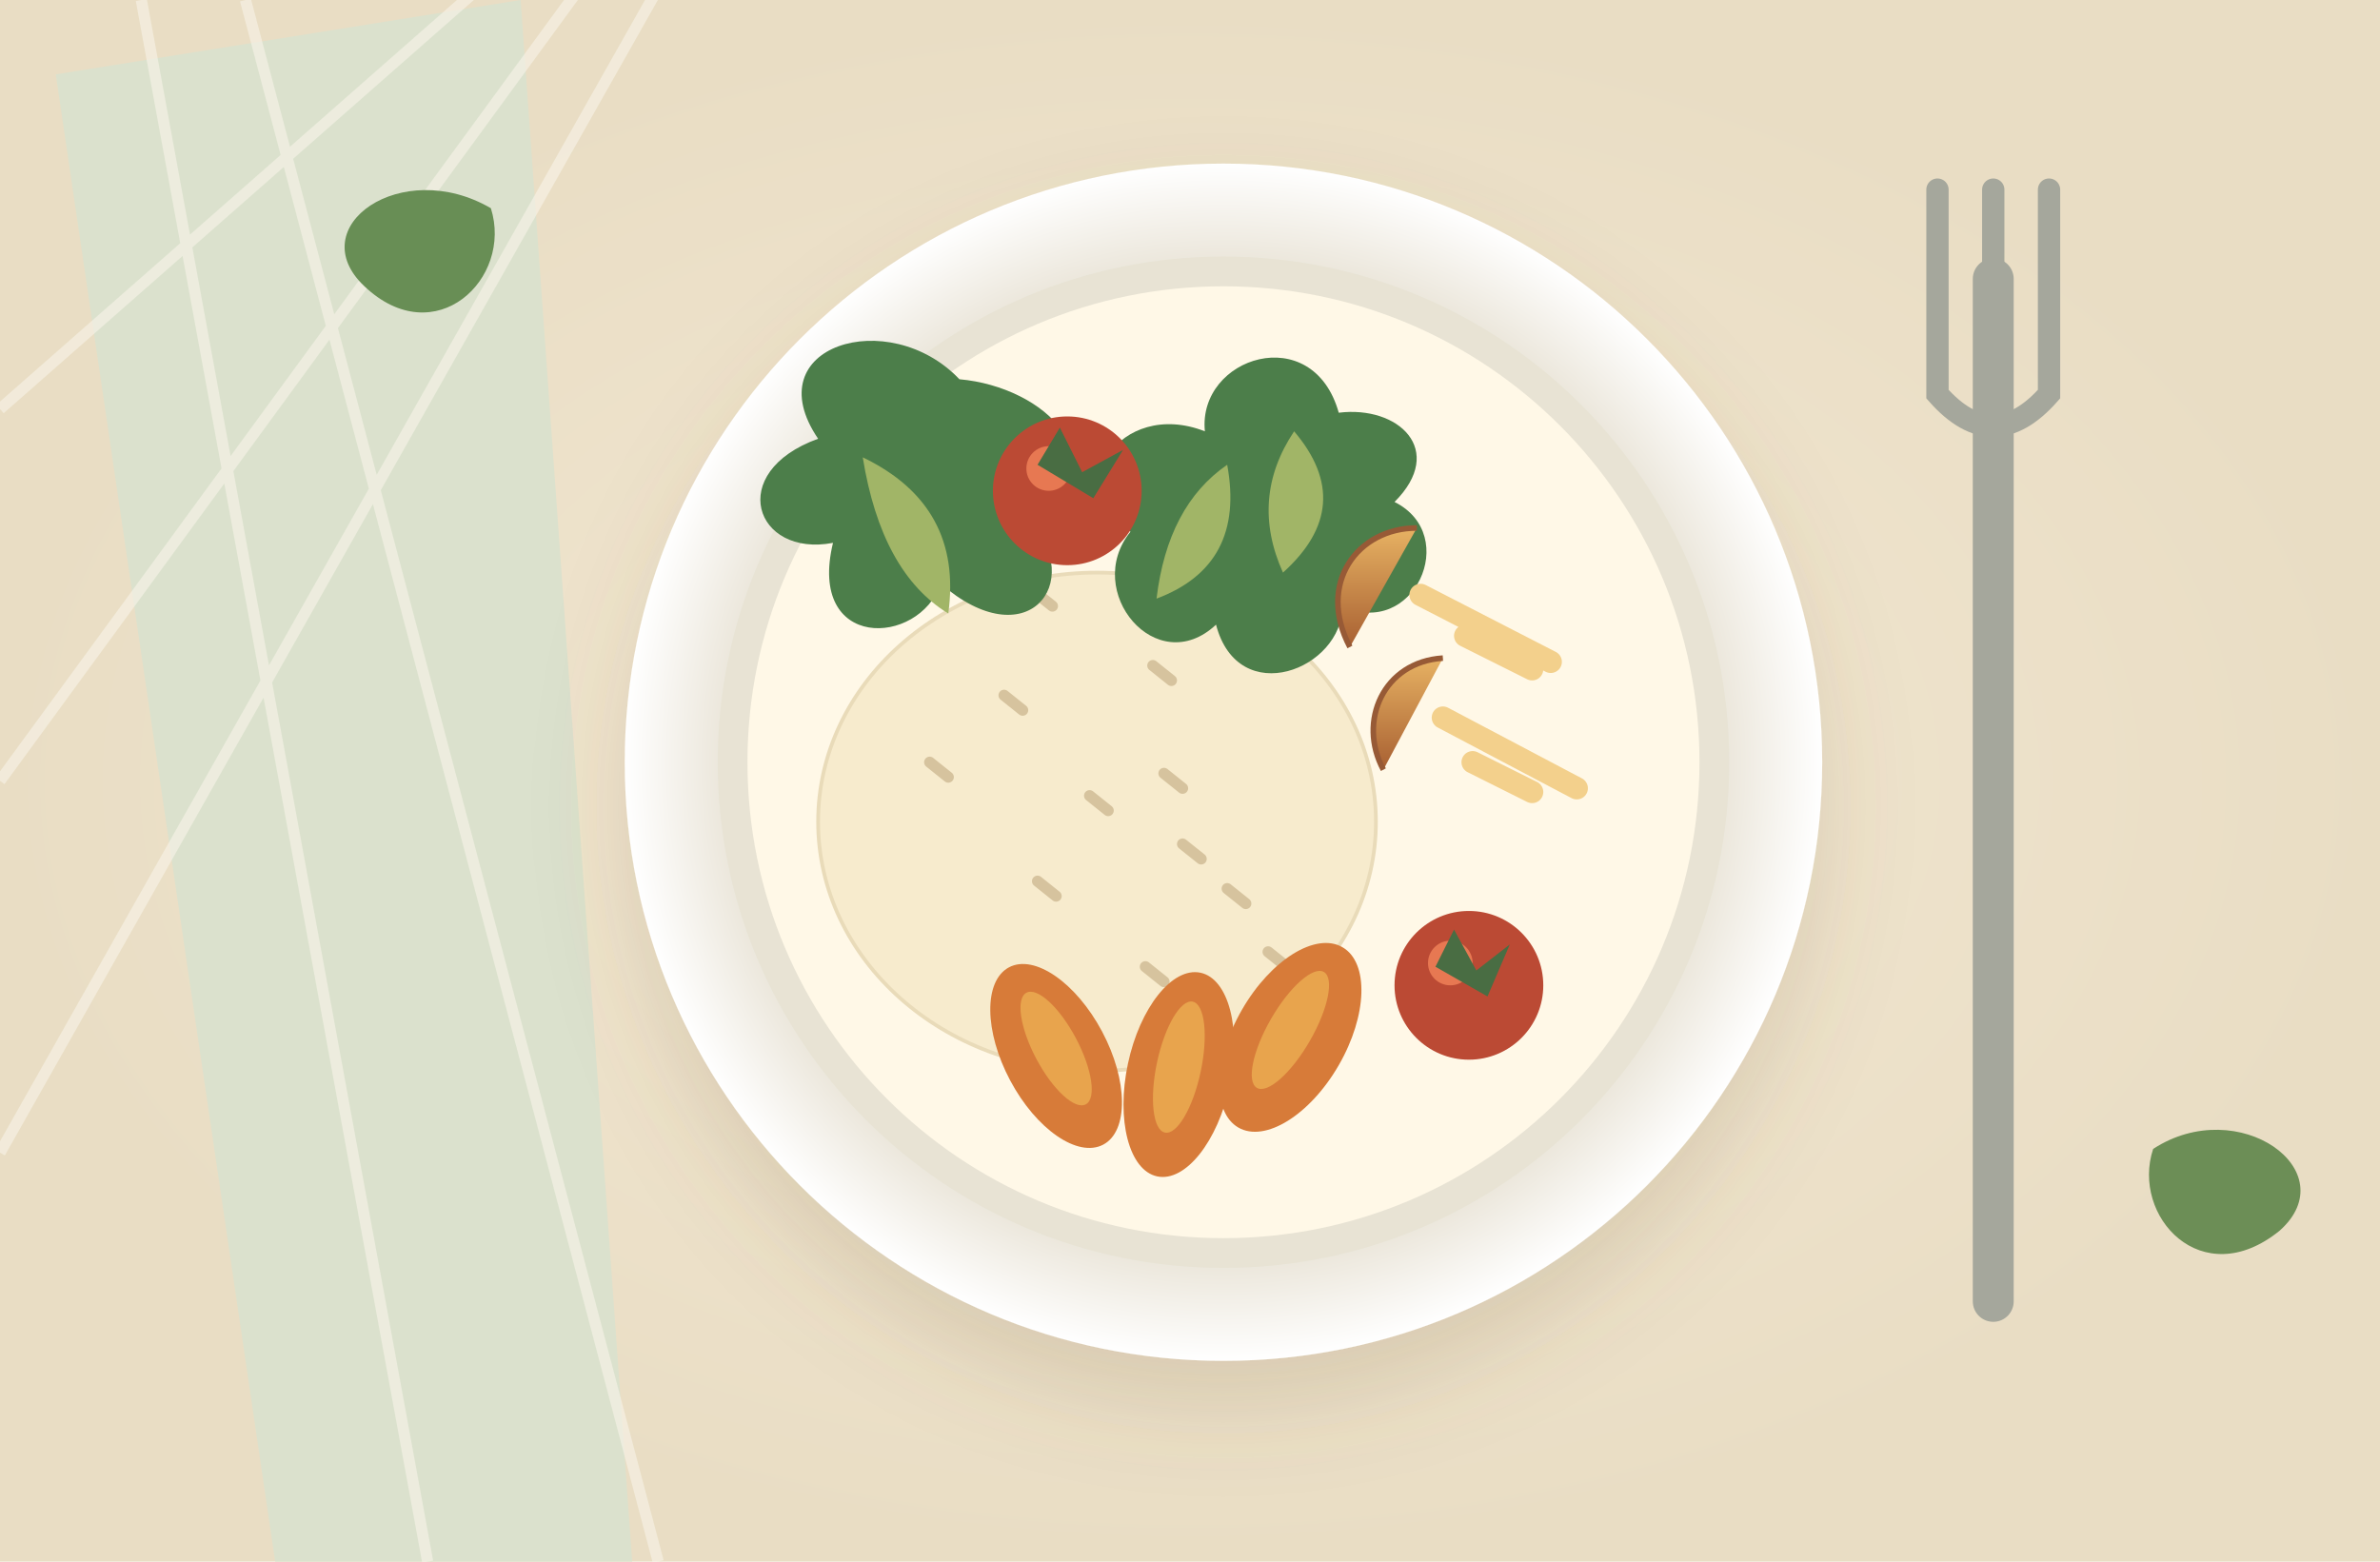
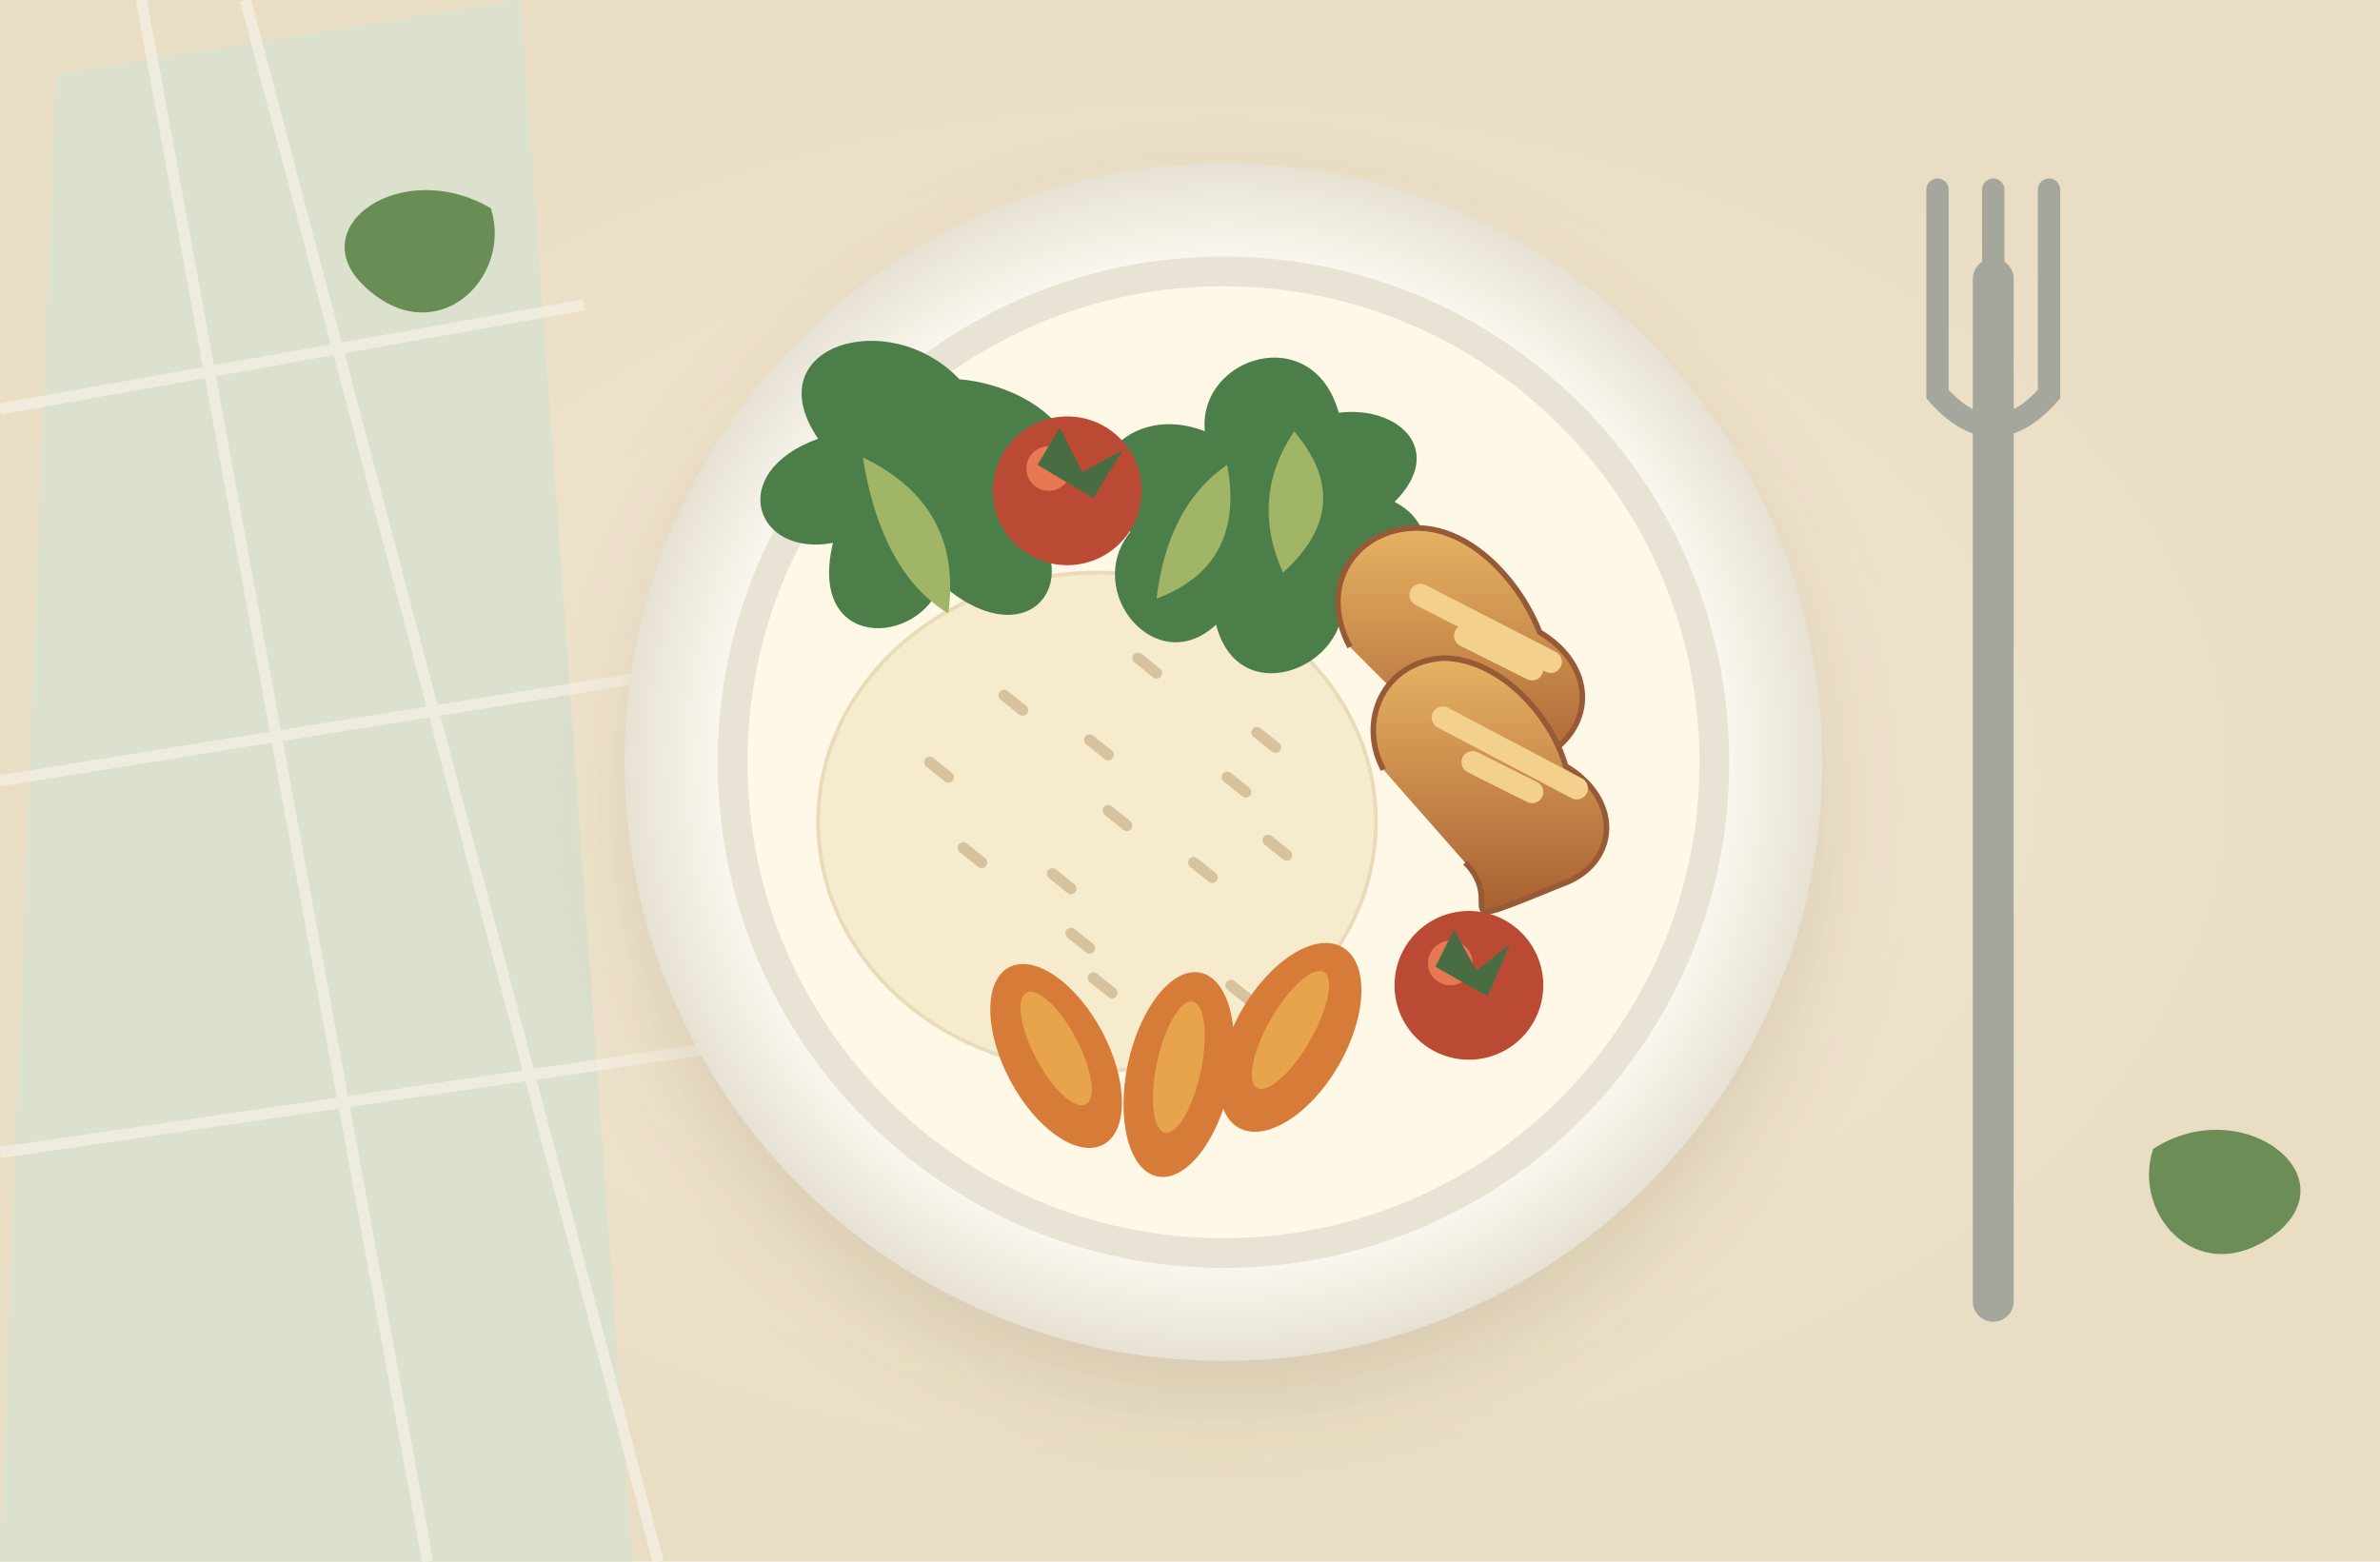
<svg xmlns="http://www.w3.org/2000/svg" viewBox="0 0 640 420">
  <defs>
    <radialGradient id="bg">
      <stop stop-color="#F4E9D4" />
      <stop offset="1" stop-color="#E9DDC4" />
    </radialGradient>
    <radialGradient id="plate">
-       <stop stop-color="#FEFCF6" />
-       <stop offset=".8" stop-color="#E7E1D3" />
-       <stop offset="1" stop-color="#FFFFFF" />
+       <stop stop-color="#FFFFFF" />
+       <stop offset=".8" stop-color="#FEFCF6" />
+       <stop offset="1" stop-color="#E7E1D3" />
    </radialGradient>
    <linearGradient id="bread" x2="0" y2="1">
      <stop stop-color="#E7B263" />
      <stop offset="1" stop-color="#A86032" />
    </linearGradient>
    <filter id="shadow" x="-.3" y="-.3" width="1.6" height="1.6">
      <feDropShadow dx="0" dy="12" stdDeviation="12" flood-color="#776344" flood-opacity=".17" />
    </filter>
  </defs>
  <rect width="640" height="420" fill="url(#bg)" />
-   <path d="M15 20 140 0 170 420H74Z" fill="#DBE1CD" />
-   <path d="m38 0 77 420M66 0 177 420M0 110 157-28M0 210 174-28M0 310 191-28" stroke="#F8F4E9" stroke-width="3" opacity=".6" />
+   <path d="M15 20 140 0 170 420H0Z" fill="#DBE1CD" />
+   <path d="M38 0 115 420M66 0 177 420M0 110 157 82M0 210 174 182M0 310 191 282" stroke="#F8F4E9" stroke-width="3" opacity=".6" />
  <g filter="url(#shadow)">
    <circle cx="329" cy="205" r="161" fill="url(#plate)" />
    <circle cx="329" cy="205" r="136" fill="#E8E3D4" />
    <circle cx="329" cy="205" r="128" fill="#FFF8E7" />
  </g>
  <g fill="#F7EBCD" stroke="#E9DBB9" stroke-width="1">
    <ellipse cx="295" cy="221" rx="75" ry="67" />
-     <path d="m250 205 5 4m15-22 5 4m18 23 5 4m-20-59 5 4m27 16 5 4m-2 25 5 4m-39 25 5 4m34-14 5 4m-15 29 5 4m28-8 5 4m-52 33 5 4m32-2 5 4m-6-60 5 4m-52 22 5 4" stroke="#D6C39E" stroke-width="3" stroke-linecap="round" />
+     <path d="m250 205 5 4m15-22 5 4m18 8 5 4m-39 25 5 4m34-14 5 4m-15 29 5 4m28-23 5 4m-20-59 5 4m27 16 5 4m-2 25 5 4m-52 33 5 4m32-2 5 4m-6-60 5 4m-52 22 5 4" stroke="#D6C39E" stroke-width="3" stroke-linecap="round" />
  </g>
  <g fill="#4C7E4A">
    <path d="M258 102c-19-20-55-9-38 16-25 9-17 32 4 28-7 29 23 28 29 11 23 20 39 0 24-17 25-16 4-36-19-38Z" />
    <path d="M360 111c-7-25-38-15-36 5-23-9-39 16-20 27-13 16 7 40 23 25 6 23 34 12 34-5 19 9 32-19 14-28 14-14 1-26-15-24Z" />
  </g>
  <g fill="#A1B567">
    <path d="M232 123q27 13 23 42-18-11-23-42Z" />
    <path d="M330 125q-16 11-19 36 24-9 19-36Z" />
    <path d="M348 116q-12 18-3 38 20-18 3-38Z" />
  </g>
  <g fill="url(#bread)" stroke="#975A36" stroke-width="1.5">
-     <path d="M363 174c-9-17 2-32 18-32 15 3 28 c15 9 15 25 2 33 1-39 16c-14 5-29-5-30-17Z" />
-     <path d="M372 207c-7-13 0-29 16-30 15 3 29 c15 9 14 25 1 31 1-37 15c-16 7-28-5-29-17Z" />
+     <path d="M363 174c-9-17 2-32 18-32 15 0 28 15 33 28 15 9 15 25 2 33-39 16-14 5-29-5-30-17Z" />
+     <path d="M372 207c-7-13 0-29 16-30 15 0 29 15 33 29 15 9 14 25 1 31-37 15-16 7-28-5-29-17Z" />
  </g>
  <g stroke="#F3D08C" stroke-width="6" stroke-linecap="round">
    <path d="m382 160 35 18m-23-7 18 9m-24 13 36 19m-28-7 16 8" />
  </g>
  <g fill="#D77B39">
    <ellipse cx="284" cy="284" rx="14" ry="27" transform="rotate(-28 284 284)" />
    <ellipse cx="317" cy="289" rx="14" ry="28" transform="rotate(12 317 289)" />
    <ellipse cx="347" cy="279" rx="15" ry="28" transform="rotate(30 347 279)" />
  </g>
  <g fill="#E8A44D">
    <ellipse cx="284" cy="282" rx="6" ry="17" transform="rotate(-28 284 282)" />
    <ellipse cx="317" cy="287" rx="6" ry="18" transform="rotate(12 317 287)" />
    <ellipse cx="347" cy="277" rx="6" ry="18" transform="rotate(30 347 277)" />
  </g>
  <g fill="#BB4A34">
    <circle cx="287" cy="132" r="20" />
    <circle cx="395" cy="265" r="20" />
  </g>
  <g fill="#E77852">
    <circle cx="282" cy="126" r="6" />
    <circle cx="390" cy="259" r="6" />
  </g>
  <g fill="#496D43">
    <path d="m285 115 6 12 11-6-8 13-15-9Z" />
    <path d="m391 250 6 11 9-7-6 14-14-8Z" />
  </g>
-   <path d="M536 75v275" stroke="#A5A79C" stroke-width="11" stroke-linecap="round" />
+   <path d="M536 75v275" fill="none" stroke="#A5A79C" stroke-width="11" stroke-linecap="round" />
  <path d="M521 51v55q15 17 30 0V51m-15 0v56" fill="none" stroke="#A5A79C" stroke-width="6" stroke-linecap="round" />
  <path d="M132 56c-24-14-51 5-34 21 19 18 40-2 34-21Z" fill="#688E55" />
  <path d="M579 309c23-15 52 6 34 22-21 17-40-4-34-22Z" fill="#6C8E56" />
</svg>
